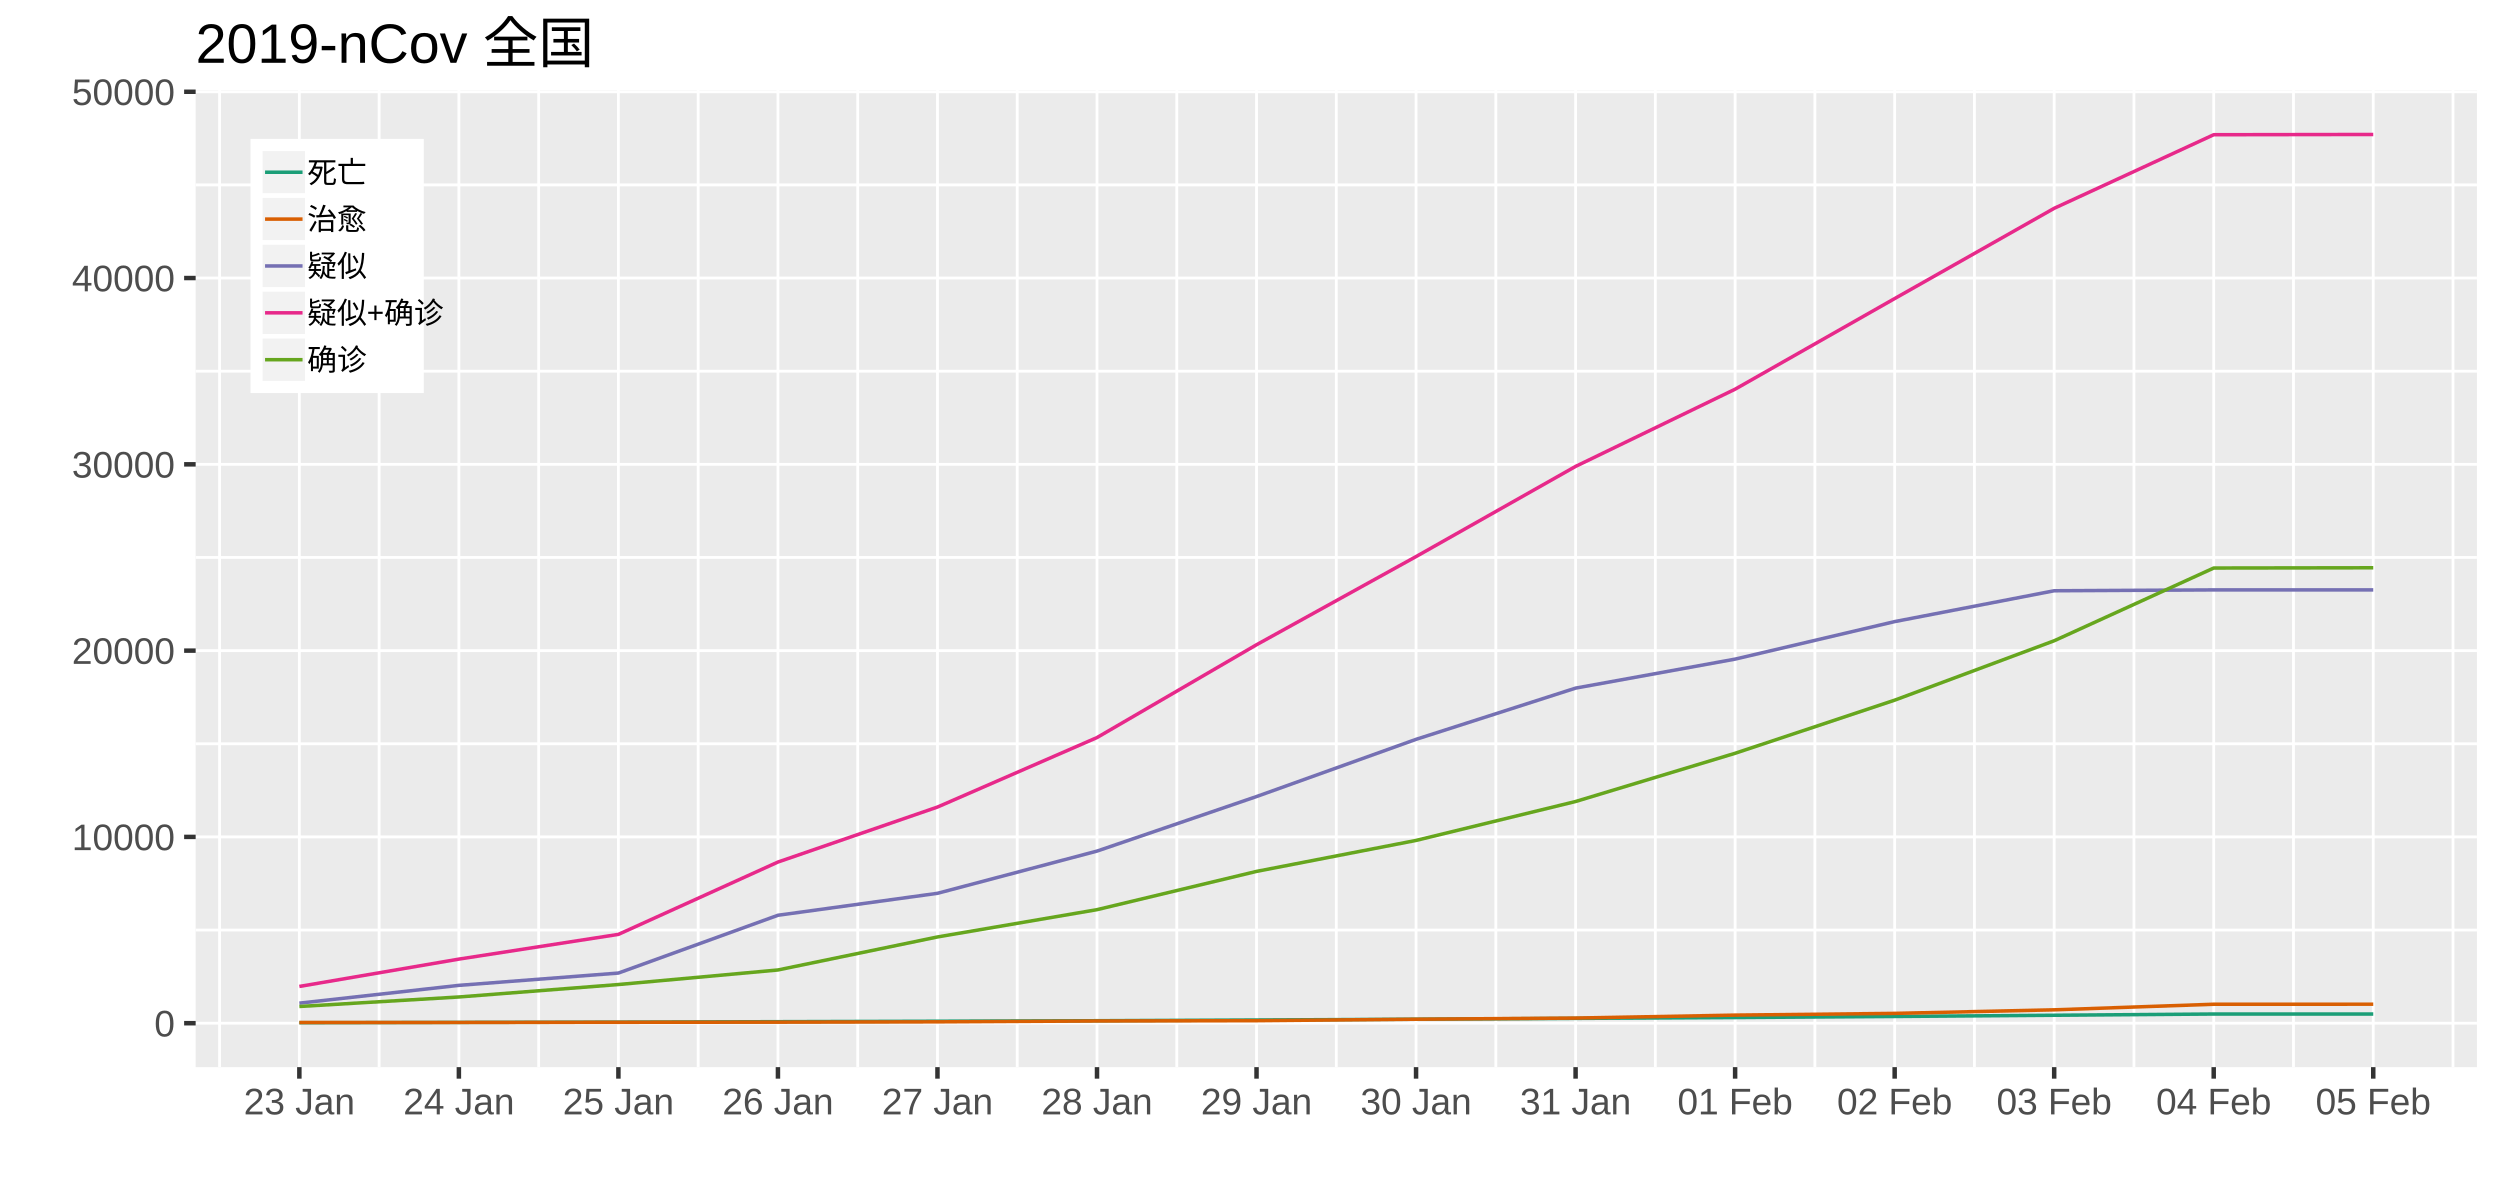
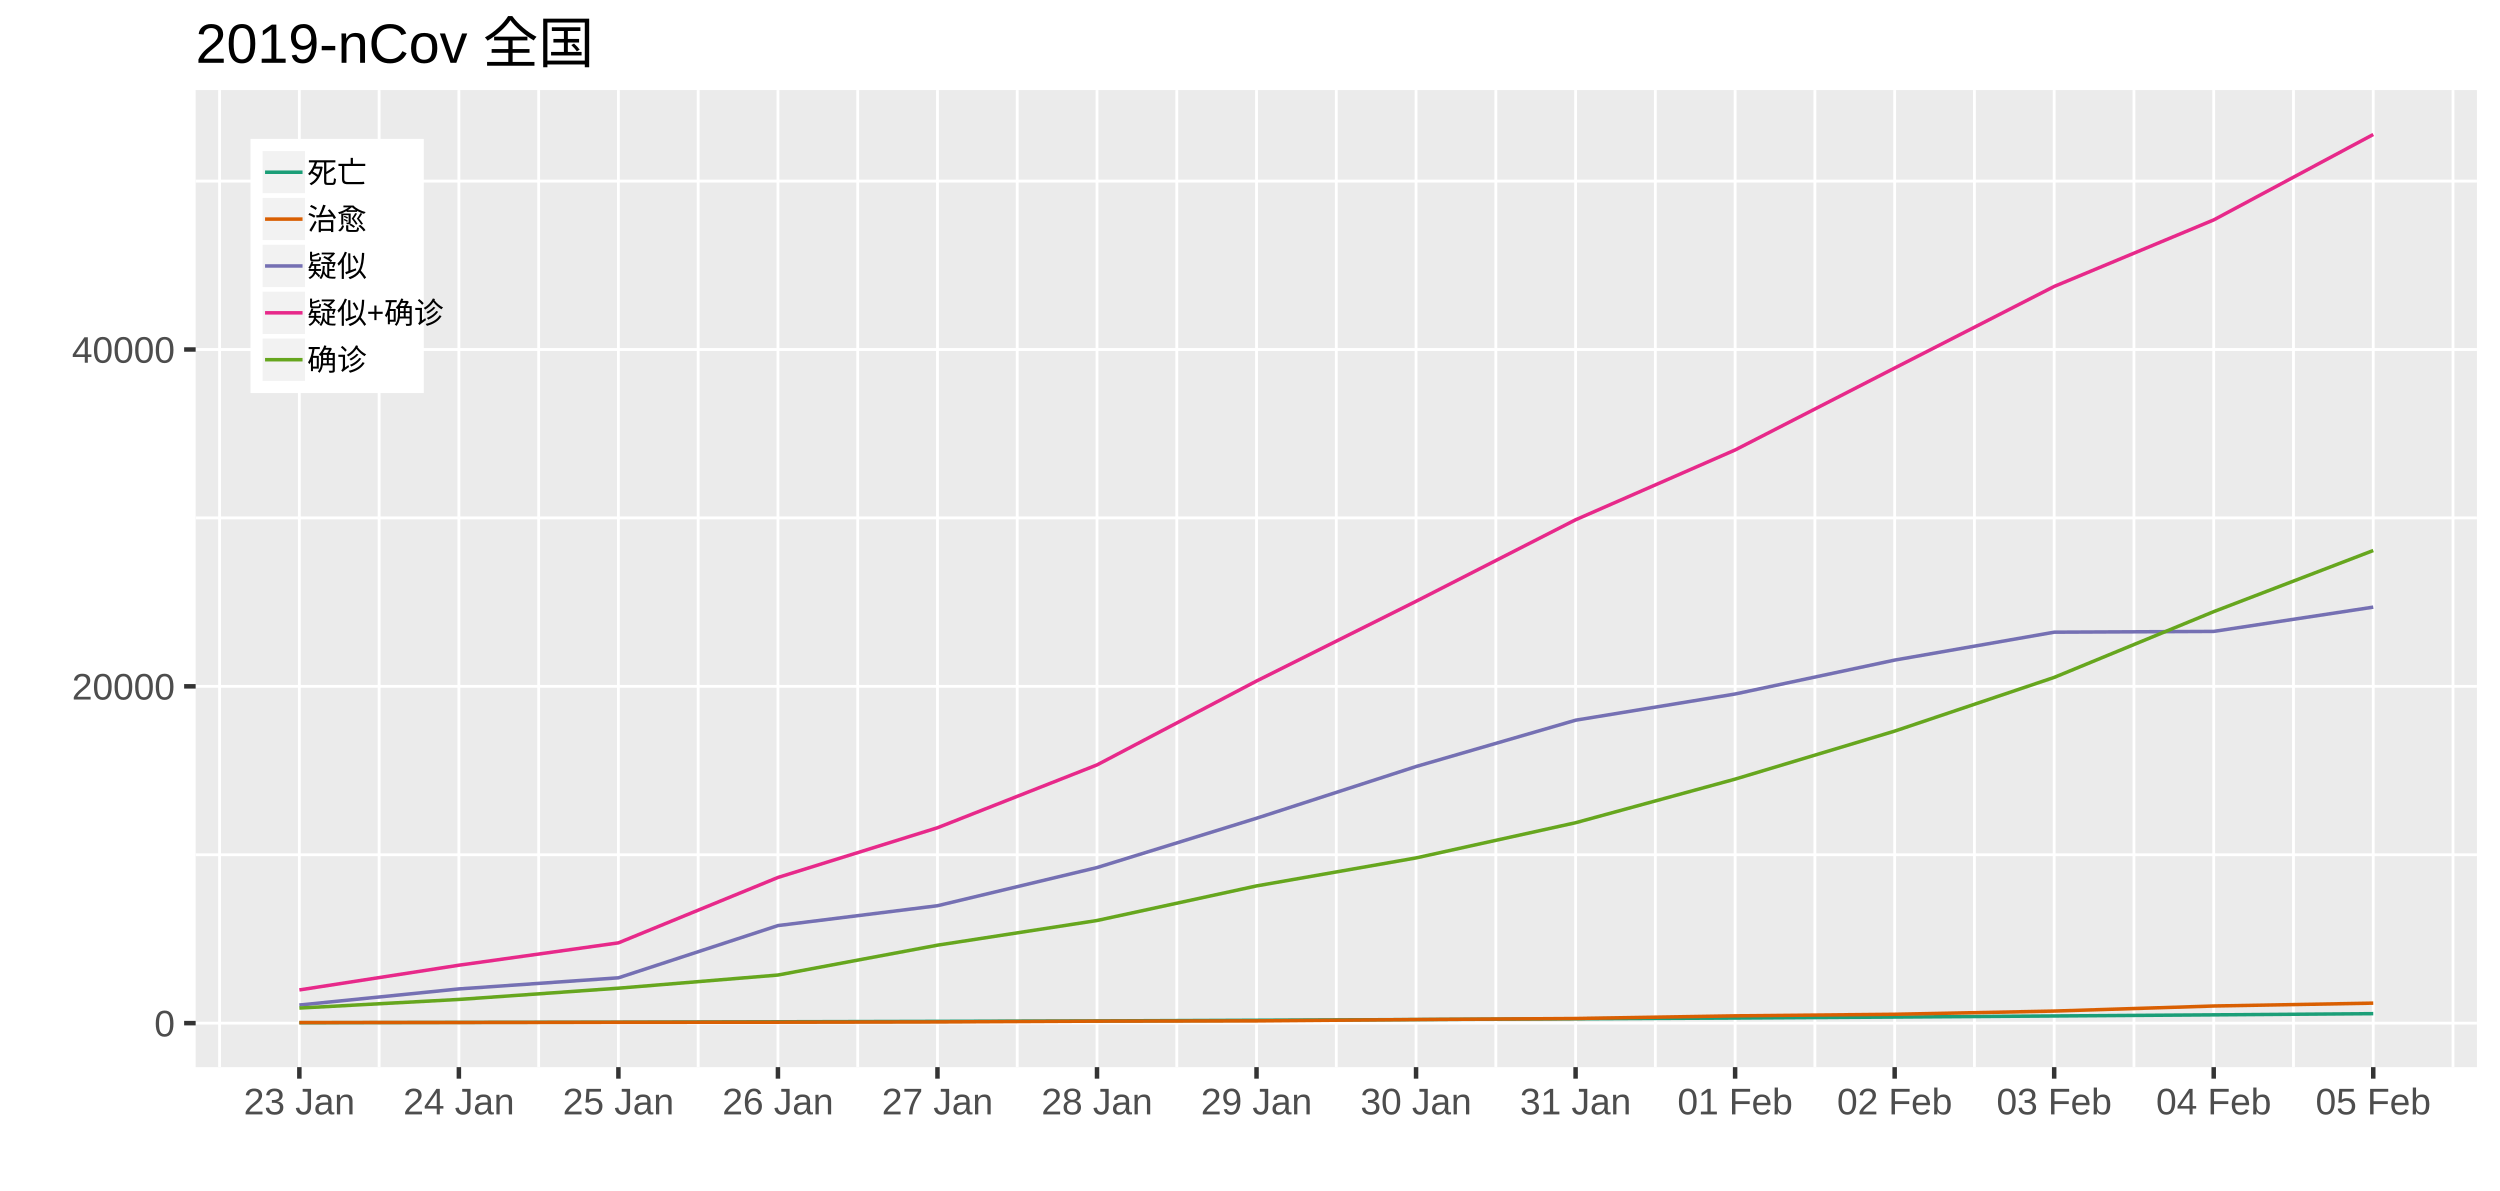
<svg xmlns="http://www.w3.org/2000/svg" viewBox="0 0 1512.00 720.00">
  <defs>
    <style type="text/css">
    line, polyline, polygon, path, rect, circle {
      fill: none;
      stroke: #000000;
      stroke-linecap: round;
      stroke-linejoin: round;
      stroke-miterlimit: 10.00;
    }
  </style>
  </defs>
  <rect width="100%" height="100%" style="stroke: none; fill: #FFFFFF;" />
  <rect x="0.00" y="0.00" width="1512.00" height="720.00" style="stroke-width: 2.72; stroke: #FFFFFF; fill: #FFFFFF;" />
  <defs>
    <clipPath id="cpMTE4LjMzfDE0OTguMDV8NjQ1LjQwfDU0LjQ3">
      <rect x="118.33" y="54.47" width="1379.72" height="590.93" />
    </clipPath>
  </defs>
  <rect x="118.33" y="54.47" width="1379.72" height="590.93" style="stroke-width: 2.72; stroke: none; fill: #EBEBEB;" clip-path="url(#cpMTE4LjMzfDE0OTguMDV8NjQ1LjQwfDU0LjQ3)" />
-   <polyline points="118.33,562.50 1498.05,562.50 " style="stroke-width: 1.71; stroke: #FFFFFF; stroke-linecap: butt;" clip-path="url(#cpMTE4LjMzfDE0OTguMDV8NjQ1LjQwfDU0LjQ3)" />
-   <polyline points="118.33,449.83 1498.05,449.83 " style="stroke-width: 1.71; stroke: #FFFFFF; stroke-linecap: butt;" clip-path="url(#cpMTE4LjMzfDE0OTguMDV8NjQ1LjQwfDU0LjQ3)" />
-   <polyline points="118.33,337.16 1498.05,337.16 " style="stroke-width: 1.71; stroke: #FFFFFF; stroke-linecap: butt;" clip-path="url(#cpMTE4LjMzfDE0OTguMDV8NjQ1LjQwfDU0LjQ3)" />
-   <polyline points="118.33,224.50 1498.05,224.50 " style="stroke-width: 1.71; stroke: #FFFFFF; stroke-linecap: butt;" clip-path="url(#cpMTE4LjMzfDE0OTguMDV8NjQ1LjQwfDU0LjQ3)" />
-   <polyline points="118.33,111.83 1498.05,111.83 " style="stroke-width: 1.71; stroke: #FFFFFF; stroke-linecap: butt;" clip-path="url(#cpMTE4LjMzfDE0OTguMDV8NjQ1LjQwfDU0LjQ3)" />
+   <polyline points="118.33,516.94 1498.05,516.94 " style="stroke-width: 1.71; stroke: #FFFFFF; stroke-linecap: butt;" clip-path="url(#cpMTE4LjMzfDE0OTguMDV8NjQ1LjQwfDU0LjQ3)" />
+   <polyline points="118.33,313.23 1498.05,313.23 " style="stroke-width: 1.71; stroke: #FFFFFF; stroke-linecap: butt;" clip-path="url(#cpMTE4LjMzfDE0OTguMDV8NjQ1LjQwfDU0LjQ3)" />
+   <polyline points="118.33,109.52 1498.05,109.52 " style="stroke-width: 1.71; stroke: #FFFFFF; stroke-linecap: butt;" clip-path="url(#cpMTE4LjMzfDE0OTguMDV8NjQ1LjQwfDU0LjQ3)" />
  <polyline points="132.80,645.40 132.80,54.47 " style="stroke-width: 1.71; stroke: #FFFFFF; stroke-linecap: butt;" clip-path="url(#cpMTE4LjMzfDE0OTguMDV8NjQ1LjQwfDU0LjQ3)" />
  <polyline points="229.29,645.40 229.29,54.47 " style="stroke-width: 1.71; stroke: #FFFFFF; stroke-linecap: butt;" clip-path="url(#cpMTE4LjMzfDE0OTguMDV8NjQ1LjQwfDU0LjQ3)" />
  <polyline points="325.77,645.40 325.77,54.47 " style="stroke-width: 1.71; stroke: #FFFFFF; stroke-linecap: butt;" clip-path="url(#cpMTE4LjMzfDE0OTguMDV8NjQ1LjQwfDU0LjQ3)" />
  <polyline points="422.26,645.40 422.26,54.47 " style="stroke-width: 1.71; stroke: #FFFFFF; stroke-linecap: butt;" clip-path="url(#cpMTE4LjMzfDE0OTguMDV8NjQ1LjQwfDU0LjQ3)" />
  <polyline points="518.74,645.40 518.74,54.47 " style="stroke-width: 1.71; stroke: #FFFFFF; stroke-linecap: butt;" clip-path="url(#cpMTE4LjMzfDE0OTguMDV8NjQ1LjQwfDU0LjQ3)" />
  <polyline points="615.22,645.40 615.22,54.47 " style="stroke-width: 1.71; stroke: #FFFFFF; stroke-linecap: butt;" clip-path="url(#cpMTE4LjMzfDE0OTguMDV8NjQ1LjQwfDU0LjQ3)" />
  <polyline points="711.71,645.40 711.71,54.47 " style="stroke-width: 1.71; stroke: #FFFFFF; stroke-linecap: butt;" clip-path="url(#cpMTE4LjMzfDE0OTguMDV8NjQ1LjQwfDU0LjQ3)" />
  <polyline points="808.19,645.40 808.19,54.47 " style="stroke-width: 1.71; stroke: #FFFFFF; stroke-linecap: butt;" clip-path="url(#cpMTE4LjMzfDE0OTguMDV8NjQ1LjQwfDU0LjQ3)" />
  <polyline points="904.68,645.40 904.68,54.47 " style="stroke-width: 1.71; stroke: #FFFFFF; stroke-linecap: butt;" clip-path="url(#cpMTE4LjMzfDE0OTguMDV8NjQ1LjQwfDU0LjQ3)" />
  <polyline points="1001.16,645.40 1001.16,54.47 " style="stroke-width: 1.71; stroke: #FFFFFF; stroke-linecap: butt;" clip-path="url(#cpMTE4LjMzfDE0OTguMDV8NjQ1LjQwfDU0LjQ3)" />
  <polyline points="1097.64,645.40 1097.64,54.47 " style="stroke-width: 1.71; stroke: #FFFFFF; stroke-linecap: butt;" clip-path="url(#cpMTE4LjMzfDE0OTguMDV8NjQ1LjQwfDU0LjQ3)" />
  <polyline points="1194.13,645.40 1194.13,54.47 " style="stroke-width: 1.71; stroke: #FFFFFF; stroke-linecap: butt;" clip-path="url(#cpMTE4LjMzfDE0OTguMDV8NjQ1LjQwfDU0LjQ3)" />
  <polyline points="1290.61,645.40 1290.61,54.47 " style="stroke-width: 1.71; stroke: #FFFFFF; stroke-linecap: butt;" clip-path="url(#cpMTE4LjMzfDE0OTguMDV8NjQ1LjQwfDU0LjQ3)" />
  <polyline points="1387.10,645.40 1387.10,54.47 " style="stroke-width: 1.71; stroke: #FFFFFF; stroke-linecap: butt;" clip-path="url(#cpMTE4LjMzfDE0OTguMDV8NjQ1LjQwfDU0LjQ3)" />
  <polyline points="1483.58,645.40 1483.58,54.47 " style="stroke-width: 1.71; stroke: #FFFFFF; stroke-linecap: butt;" clip-path="url(#cpMTE4LjMzfDE0OTguMDV8NjQ1LjQwfDU0LjQ3)" />
-   <polyline points="118.33,618.83 1498.05,618.83 " style="stroke-width: 1.71; stroke: #FFFFFF; stroke-linecap: butt;" clip-path="url(#cpMTE4LjMzfDE0OTguMDV8NjQ1LjQwfDU0LjQ3)" />
-   <polyline points="118.33,506.16 1498.05,506.16 " style="stroke-width: 1.71; stroke: #FFFFFF; stroke-linecap: butt;" clip-path="url(#cpMTE4LjMzfDE0OTguMDV8NjQ1LjQwfDU0LjQ3)" />
-   <polyline points="118.33,393.50 1498.05,393.50 " style="stroke-width: 1.71; stroke: #FFFFFF; stroke-linecap: butt;" clip-path="url(#cpMTE4LjMzfDE0OTguMDV8NjQ1LjQwfDU0LjQ3)" />
-   <polyline points="118.33,280.83 1498.05,280.83 " style="stroke-width: 1.71; stroke: #FFFFFF; stroke-linecap: butt;" clip-path="url(#cpMTE4LjMzfDE0OTguMDV8NjQ1LjQwfDU0LjQ3)" />
-   <polyline points="118.33,168.16 1498.05,168.16 " style="stroke-width: 1.71; stroke: #FFFFFF; stroke-linecap: butt;" clip-path="url(#cpMTE4LjMzfDE0OTguMDV8NjQ1LjQwfDU0LjQ3)" />
-   <polyline points="118.33,55.50 1498.05,55.50 " style="stroke-width: 1.71; stroke: #FFFFFF; stroke-linecap: butt;" clip-path="url(#cpMTE4LjMzfDE0OTguMDV8NjQ1LjQwfDU0LjQ3)" />
+   <polyline points="118.33,618.80 1498.05,618.80 " style="stroke-width: 1.71; stroke: #FFFFFF; stroke-linecap: butt;" clip-path="url(#cpMTE4LjMzfDE0OTguMDV8NjQ1LjQwfDU0LjQ3)" />
+   <polyline points="118.33,415.09 1498.05,415.09 " style="stroke-width: 1.71; stroke: #FFFFFF; stroke-linecap: butt;" clip-path="url(#cpMTE4LjMzfDE0OTguMDV8NjQ1LjQwfDU0LjQ3)" />
+   <polyline points="118.33,211.37 1498.05,211.37 " style="stroke-width: 1.71; stroke: #FFFFFF; stroke-linecap: butt;" clip-path="url(#cpMTE4LjMzfDE0OTguMDV8NjQ1LjQwfDU0LjQ3)" />
  <polyline points="181.05,645.40 181.05,54.47 " style="stroke-width: 1.71; stroke: #FFFFFF; stroke-linecap: butt;" clip-path="url(#cpMTE4LjMzfDE0OTguMDV8NjQ1LjQwfDU0LjQ3)" />
  <polyline points="277.53,645.40 277.53,54.47 " style="stroke-width: 1.71; stroke: #FFFFFF; stroke-linecap: butt;" clip-path="url(#cpMTE4LjMzfDE0OTguMDV8NjQ1LjQwfDU0LjQ3)" />
  <polyline points="374.01,645.40 374.01,54.47 " style="stroke-width: 1.71; stroke: #FFFFFF; stroke-linecap: butt;" clip-path="url(#cpMTE4LjMzfDE0OTguMDV8NjQ1LjQwfDU0LjQ3)" />
  <polyline points="470.50,645.40 470.50,54.47 " style="stroke-width: 1.71; stroke: #FFFFFF; stroke-linecap: butt;" clip-path="url(#cpMTE4LjMzfDE0OTguMDV8NjQ1LjQwfDU0LjQ3)" />
  <polyline points="566.98,645.40 566.98,54.47 " style="stroke-width: 1.71; stroke: #FFFFFF; stroke-linecap: butt;" clip-path="url(#cpMTE4LjMzfDE0OTguMDV8NjQ1LjQwfDU0LjQ3)" />
  <polyline points="663.47,645.40 663.47,54.47 " style="stroke-width: 1.71; stroke: #FFFFFF; stroke-linecap: butt;" clip-path="url(#cpMTE4LjMzfDE0OTguMDV8NjQ1LjQwfDU0LjQ3)" />
  <polyline points="759.95,645.40 759.95,54.47 " style="stroke-width: 1.71; stroke: #FFFFFF; stroke-linecap: butt;" clip-path="url(#cpMTE4LjMzfDE0OTguMDV8NjQ1LjQwfDU0LjQ3)" />
  <polyline points="856.43,645.40 856.43,54.47 " style="stroke-width: 1.71; stroke: #FFFFFF; stroke-linecap: butt;" clip-path="url(#cpMTE4LjMzfDE0OTguMDV8NjQ1LjQwfDU0LjQ3)" />
  <polyline points="952.92,645.40 952.92,54.47 " style="stroke-width: 1.71; stroke: #FFFFFF; stroke-linecap: butt;" clip-path="url(#cpMTE4LjMzfDE0OTguMDV8NjQ1LjQwfDU0LjQ3)" />
  <polyline points="1049.40,645.40 1049.40,54.47 " style="stroke-width: 1.71; stroke: #FFFFFF; stroke-linecap: butt;" clip-path="url(#cpMTE4LjMzfDE0OTguMDV8NjQ1LjQwfDU0LjQ3)" />
  <polyline points="1145.89,645.40 1145.89,54.47 " style="stroke-width: 1.71; stroke: #FFFFFF; stroke-linecap: butt;" clip-path="url(#cpMTE4LjMzfDE0OTguMDV8NjQ1LjQwfDU0LjQ3)" />
  <polyline points="1242.37,645.40 1242.37,54.47 " style="stroke-width: 1.71; stroke: #FFFFFF; stroke-linecap: butt;" clip-path="url(#cpMTE4LjMzfDE0OTguMDV8NjQ1LjQwfDU0LjQ3)" />
  <polyline points="1338.85,645.40 1338.85,54.47 " style="stroke-width: 1.71; stroke: #FFFFFF; stroke-linecap: butt;" clip-path="url(#cpMTE4LjMzfDE0OTguMDV8NjQ1LjQwfDU0LjQ3)" />
  <polyline points="1435.34,645.40 1435.34,54.47 " style="stroke-width: 1.71; stroke: #FFFFFF; stroke-linecap: butt;" clip-path="url(#cpMTE4LjMzfDE0OTguMDV8NjQ1LjQwfDU0LjQ3)" />
-   <polyline points="181.05,618.54 277.53,618.36 374.01,618.20 470.50,617.91 566.98,617.64 663.47,617.33 759.95,616.90 856.43,616.43 952.92,615.91 1049.40,615.41 1145.89,614.76 1242.37,614.03 1338.85,613.28 1435.34,613.28 " style="stroke-width: 2.13; stroke: #1B9E77; stroke-linecap: butt;" clip-path="url(#cpMTE4LjMzfDE0OTguMDV8NjQ1LjQwfDU0LjQ3)" />
-   <polyline points="181.05,618.42 277.53,618.39 374.01,618.28 470.50,618.20 566.98,618.01 663.47,617.49 759.95,617.31 856.43,616.42 952.92,615.73 1049.40,613.94 1145.89,612.89 1242.37,610.74 1338.85,607.36 1435.34,607.34 " style="stroke-width: 2.13; stroke: #D95F02; stroke-linecap: butt;" clip-path="url(#cpMTE4LjMzfDE0OTguMDV8NjQ1LjQwfDU0LjQ3)" />
-   <polyline points="181.05,606.71 277.53,595.94 374.01,588.50 470.50,553.55 566.98,540.27 663.47,514.74 759.95,481.75 856.43,447.15 952.92,416.17 1049.40,398.63 1145.89,375.94 1242.37,357.29 1338.85,356.77 1435.34,356.77 " style="stroke-width: 2.13; stroke: #7570B3; stroke-linecap: butt;" clip-path="url(#cpMTE4LjMzfDE0OTguMDV8NjQ1LjQwfDU0LjQ3)" />
-   <polyline points="181.05,596.60 277.53,580.07 374.01,565.11 470.50,521.36 566.98,488.10 663.47,446.07 759.95,389.94 856.43,336.61 952.92,282.08 1049.40,235.38 1145.89,180.57 1242.37,125.98 1338.85,81.48 1435.34,81.33 " style="stroke-width: 2.13; stroke: #E7298A; stroke-linecap: butt;" clip-path="url(#cpMTE4LjMzfDE0OTguMDV8NjQ1LjQwfDU0LjQ3)" />
-   <polyline points="181.05,608.72 277.53,602.97 374.01,595.44 470.50,586.64 566.98,566.67 663.47,550.16 759.95,527.02 856.43,508.29 952.92,484.75 1049.40,455.58 1145.89,423.46 1242.37,387.53 1338.85,343.54 1435.34,343.39 " style="stroke-width: 2.13; stroke: #66A61E; stroke-linecap: butt;" clip-path="url(#cpMTE4LjMzfDE0OTguMDV8NjQ1LjQwfDU0LjQ3)" />
+   <polyline points="181.05,618.54 277.53,618.37 374.01,618.23 470.50,617.97 566.98,617.72 663.47,617.45 759.95,617.06 856.43,616.63 952.92,616.16 1049.40,615.71 1145.89,615.12 1242.37,614.46 1338.85,613.78 1435.34,613.06 " style="stroke-width: 2.13; stroke: #1B9E77; stroke-linecap: butt;" clip-path="url(#cpMTE4LjMzfDE0OTguMDV8NjQ1LjQwfDU0LjQ3)" />
+   <polyline points="181.05,618.44 277.53,618.40 374.01,618.30 470.50,618.23 566.98,618.06 663.47,617.59 759.95,617.43 856.43,616.62 952.92,616.00 1049.40,614.38 1145.89,613.43 1242.37,611.49 1338.85,608.43 1435.34,606.69 " style="stroke-width: 2.13; stroke: #D95F02; stroke-linecap: butt;" clip-path="url(#cpMTE4LjMzfDE0OTguMDV8NjQ1LjQwfDU0LjQ3)" />
+   <polyline points="181.05,607.84 277.53,598.10 374.01,591.38 470.50,559.79 566.98,547.78 663.47,524.70 759.95,494.87 856.43,463.59 952.92,435.58 1049.40,419.73 1145.89,399.22 1242.37,382.35 1338.85,381.88 1435.34,367.19 " style="stroke-width: 2.13; stroke: #7570B3; stroke-linecap: butt;" clip-path="url(#cpMTE4LjMzfDE0OTguMDV8NjQ1LjQwfDU0LjQ3)" />
+   <polyline points="181.05,598.71 277.53,583.76 374.01,570.24 470.50,530.69 566.98,500.62 663.47,462.61 759.95,411.87 856.43,363.66 952.92,314.36 1049.40,272.14 1145.89,222.59 1242.37,173.24 1338.85,133.00 1435.34,81.33 " style="stroke-width: 2.13; stroke: #E7298A; stroke-linecap: butt;" clip-path="url(#cpMTE4LjMzfDE0OTguMDV8NjQ1LjQwfDU0LjQ3)" />
+   <polyline points="181.05,609.67 277.53,604.46 374.01,597.66 470.50,589.70 566.98,571.64 663.47,556.72 759.95,535.80 856.43,518.87 952.92,497.58 1049.40,471.21 1145.89,442.17 1242.37,409.69 1338.85,369.92 1435.34,332.94 " style="stroke-width: 2.13; stroke: #66A61E; stroke-linecap: butt;" clip-path="url(#cpMTE4LjMzfDE0OTguMDV8NjQ1LjQwfDU0LjQ3)" />
  <defs>
    <clipPath id="cpMC4wMHwxNTEyLjAwfDcyMC4wMHwwLjAw">
      <rect x="0.00" y="0.00" width="1512.00" height="720.00" />
    </clipPath>
  </defs>
  <g clip-path="url(#cpMC4wMHwxNTEyLjAwfDcyMC4wMHwwLjAw)">
-     <text x="93.32" y="626.85" style="font-size: 22.40px; fill: #4D4D4D; font-family: Arial;" textLength="12.46px" lengthAdjust="spacingAndGlyphs">0</text>
+     <text x="93.32" y="626.82" style="font-size: 22.40px; fill: #4D4D4D; font-family: Arial;" textLength="12.46px" lengthAdjust="spacingAndGlyphs">0</text>
  </g>
  <g clip-path="url(#cpMC4wMHwxNTEyLjAwfDcyMC4wMHwwLjAw)">
-     <text x="43.49" y="514.18" style="font-size: 22.40px; fill: #4D4D4D; font-family: Arial;" textLength="62.29px" lengthAdjust="spacingAndGlyphs">10000</text>
+     <text x="43.49" y="423.10" style="font-size: 22.40px; fill: #4D4D4D; font-family: Arial;" textLength="62.29px" lengthAdjust="spacingAndGlyphs">20000</text>
  </g>
  <g clip-path="url(#cpMC4wMHwxNTEyLjAwfDcyMC4wMHwwLjAw)">
-     <text x="43.49" y="401.51" style="font-size: 22.40px; fill: #4D4D4D; font-family: Arial;" textLength="62.29px" lengthAdjust="spacingAndGlyphs">20000</text>
+     <text x="43.49" y="219.39" style="font-size: 22.40px; fill: #4D4D4D; font-family: Arial;" textLength="62.29px" lengthAdjust="spacingAndGlyphs">40000</text>
  </g>
-   <g clip-path="url(#cpMC4wMHwxNTEyLjAwfDcyMC4wMHwwLjAw)">
-     <text x="43.49" y="288.85" style="font-size: 22.40px; fill: #4D4D4D; font-family: Arial;" textLength="62.29px" lengthAdjust="spacingAndGlyphs">30000</text>
-   </g>
-   <g clip-path="url(#cpMC4wMHwxNTEyLjAwfDcyMC4wMHwwLjAw)">
-     <text x="43.49" y="176.18" style="font-size: 22.40px; fill: #4D4D4D; font-family: Arial;" textLength="62.29px" lengthAdjust="spacingAndGlyphs">40000</text>
-   </g>
-   <g clip-path="url(#cpMC4wMHwxNTEyLjAwfDcyMC4wMHwwLjAw)">
-     <text x="43.49" y="63.52" style="font-size: 22.40px; fill: #4D4D4D; font-family: Arial;" textLength="62.29px" lengthAdjust="spacingAndGlyphs">50000</text>
-   </g>
-   <polyline points="111.36,618.83 118.33,618.83 " style="stroke-width: 2.72; stroke: #333333; stroke-linecap: butt;" clip-path="url(#cpMC4wMHwxNTEyLjAwfDcyMC4wMHwwLjAw)" />
-   <polyline points="111.36,506.16 118.33,506.16 " style="stroke-width: 2.72; stroke: #333333; stroke-linecap: butt;" clip-path="url(#cpMC4wMHwxNTEyLjAwfDcyMC4wMHwwLjAw)" />
-   <polyline points="111.36,393.50 118.33,393.50 " style="stroke-width: 2.72; stroke: #333333; stroke-linecap: butt;" clip-path="url(#cpMC4wMHwxNTEyLjAwfDcyMC4wMHwwLjAw)" />
-   <polyline points="111.36,280.83 118.33,280.83 " style="stroke-width: 2.72; stroke: #333333; stroke-linecap: butt;" clip-path="url(#cpMC4wMHwxNTEyLjAwfDcyMC4wMHwwLjAw)" />
-   <polyline points="111.36,168.16 118.33,168.16 " style="stroke-width: 2.72; stroke: #333333; stroke-linecap: butt;" clip-path="url(#cpMC4wMHwxNTEyLjAwfDcyMC4wMHwwLjAw)" />
-   <polyline points="111.36,55.50 118.33,55.50 " style="stroke-width: 2.72; stroke: #333333; stroke-linecap: butt;" clip-path="url(#cpMC4wMHwxNTEyLjAwfDcyMC4wMHwwLjAw)" />
+   <polyline points="111.36,618.80 118.33,618.80 " style="stroke-width: 2.72; stroke: #333333; stroke-linecap: butt;" clip-path="url(#cpMC4wMHwxNTEyLjAwfDcyMC4wMHwwLjAw)" />
+   <polyline points="111.36,415.09 118.33,415.09 " style="stroke-width: 2.72; stroke: #333333; stroke-linecap: butt;" clip-path="url(#cpMC4wMHwxNTEyLjAwfDcyMC4wMHwwLjAw)" />
+   <polyline points="111.36,211.37 118.33,211.37 " style="stroke-width: 2.72; stroke: #333333; stroke-linecap: butt;" clip-path="url(#cpMC4wMHwxNTEyLjAwfDcyMC4wMHwwLjAw)" />
  <polyline points="181.05,652.37 181.05,645.40 " style="stroke-width: 2.72; stroke: #333333; stroke-linecap: butt;" clip-path="url(#cpMC4wMHwxNTEyLjAwfDcyMC4wMHwwLjAw)" />
  <polyline points="277.53,652.37 277.53,645.40 " style="stroke-width: 2.72; stroke: #333333; stroke-linecap: butt;" clip-path="url(#cpMC4wMHwxNTEyLjAwfDcyMC4wMHwwLjAw)" />
  <polyline points="374.01,652.37 374.01,645.40 " style="stroke-width: 2.72; stroke: #333333; stroke-linecap: butt;" clip-path="url(#cpMC4wMHwxNTEyLjAwfDcyMC4wMHwwLjAw)" />
  <polyline points="470.50,652.37 470.50,645.40 " style="stroke-width: 2.72; stroke: #333333; stroke-linecap: butt;" clip-path="url(#cpMC4wMHwxNTEyLjAwfDcyMC4wMHwwLjAw)" />
  <polyline points="566.98,652.37 566.98,645.40 " style="stroke-width: 2.72; stroke: #333333; stroke-linecap: butt;" clip-path="url(#cpMC4wMHwxNTEyLjAwfDcyMC4wMHwwLjAw)" />
  <polyline points="663.47,652.37 663.47,645.40 " style="stroke-width: 2.72; stroke: #333333; stroke-linecap: butt;" clip-path="url(#cpMC4wMHwxNTEyLjAwfDcyMC4wMHwwLjAw)" />
  <polyline points="759.95,652.37 759.95,645.40 " style="stroke-width: 2.72; stroke: #333333; stroke-linecap: butt;" clip-path="url(#cpMC4wMHwxNTEyLjAwfDcyMC4wMHwwLjAw)" />
  <polyline points="856.43,652.37 856.43,645.40 " style="stroke-width: 2.72; stroke: #333333; stroke-linecap: butt;" clip-path="url(#cpMC4wMHwxNTEyLjAwfDcyMC4wMHwwLjAw)" />
  <polyline points="952.92,652.37 952.92,645.40 " style="stroke-width: 2.72; stroke: #333333; stroke-linecap: butt;" clip-path="url(#cpMC4wMHwxNTEyLjAwfDcyMC4wMHwwLjAw)" />
  <polyline points="1049.40,652.37 1049.40,645.40 " style="stroke-width: 2.72; stroke: #333333; stroke-linecap: butt;" clip-path="url(#cpMC4wMHwxNTEyLjAwfDcyMC4wMHwwLjAw)" />
  <polyline points="1145.89,652.37 1145.89,645.40 " style="stroke-width: 2.72; stroke: #333333; stroke-linecap: butt;" clip-path="url(#cpMC4wMHwxNTEyLjAwfDcyMC4wMHwwLjAw)" />
  <polyline points="1242.37,652.37 1242.37,645.40 " style="stroke-width: 2.72; stroke: #333333; stroke-linecap: butt;" clip-path="url(#cpMC4wMHwxNTEyLjAwfDcyMC4wMHwwLjAw)" />
  <polyline points="1338.85,652.37 1338.85,645.40 " style="stroke-width: 2.72; stroke: #333333; stroke-linecap: butt;" clip-path="url(#cpMC4wMHwxNTEyLjAwfDcyMC4wMHwwLjAw)" />
  <polyline points="1435.34,652.37 1435.34,645.40 " style="stroke-width: 2.72; stroke: #333333; stroke-linecap: butt;" clip-path="url(#cpMC4wMHwxNTEyLjAwfDcyMC4wMHwwLjAw)" />
  <g clip-path="url(#cpMC4wMHwxNTEyLjAwfDcyMC4wMHwwLjAw)">
    <text x="147.42" y="673.98" style="font-size: 22.40px; fill: #4D4D4D; font-family: Arial;" textLength="67.25px" lengthAdjust="spacingAndGlyphs">23 Jan</text>
  </g>
  <g clip-path="url(#cpMC4wMHwxNTEyLjAwfDcyMC4wMHwwLjAw)">
    <text x="243.90" y="673.98" style="font-size: 22.40px; fill: #4D4D4D; font-family: Arial;" textLength="67.25px" lengthAdjust="spacingAndGlyphs">24 Jan</text>
  </g>
  <g clip-path="url(#cpMC4wMHwxNTEyLjAwfDcyMC4wMHwwLjAw)">
    <text x="340.39" y="673.98" style="font-size: 22.40px; fill: #4D4D4D; font-family: Arial;" textLength="67.25px" lengthAdjust="spacingAndGlyphs">25 Jan</text>
  </g>
  <g clip-path="url(#cpMC4wMHwxNTEyLjAwfDcyMC4wMHwwLjAw)">
    <text x="436.87" y="673.98" style="font-size: 22.40px; fill: #4D4D4D; font-family: Arial;" textLength="67.25px" lengthAdjust="spacingAndGlyphs">26 Jan</text>
  </g>
  <g clip-path="url(#cpMC4wMHwxNTEyLjAwfDcyMC4wMHwwLjAw)">
    <text x="533.35" y="673.98" style="font-size: 22.40px; fill: #4D4D4D; font-family: Arial;" textLength="67.25px" lengthAdjust="spacingAndGlyphs">27 Jan</text>
  </g>
  <g clip-path="url(#cpMC4wMHwxNTEyLjAwfDcyMC4wMHwwLjAw)">
    <text x="629.84" y="673.98" style="font-size: 22.40px; fill: #4D4D4D; font-family: Arial;" textLength="67.25px" lengthAdjust="spacingAndGlyphs">28 Jan</text>
  </g>
  <g clip-path="url(#cpMC4wMHwxNTEyLjAwfDcyMC4wMHwwLjAw)">
    <text x="726.32" y="673.98" style="font-size: 22.40px; fill: #4D4D4D; font-family: Arial;" textLength="67.25px" lengthAdjust="spacingAndGlyphs">29 Jan</text>
  </g>
  <g clip-path="url(#cpMC4wMHwxNTEyLjAwfDcyMC4wMHwwLjAw)">
    <text x="822.81" y="673.98" style="font-size: 22.40px; fill: #4D4D4D; font-family: Arial;" textLength="67.25px" lengthAdjust="spacingAndGlyphs">30 Jan</text>
  </g>
  <g clip-path="url(#cpMC4wMHwxNTEyLjAwfDcyMC4wMHwwLjAw)">
    <text x="919.29" y="673.98" style="font-size: 22.40px; fill: #4D4D4D; font-family: Arial;" textLength="67.25px" lengthAdjust="spacingAndGlyphs">31 Jan</text>
  </g>
  <g clip-path="url(#cpMC4wMHwxNTEyLjAwfDcyMC4wMHwwLjAw)">
    <text x="1014.53" y="673.98" style="font-size: 22.40px; fill: #4D4D4D; font-family: Arial;" textLength="69.74px" lengthAdjust="spacingAndGlyphs">01 Feb</text>
  </g>
  <g clip-path="url(#cpMC4wMHwxNTEyLjAwfDcyMC4wMHwwLjAw)">
    <text x="1111.02" y="673.98" style="font-size: 22.40px; fill: #4D4D4D; font-family: Arial;" textLength="69.74px" lengthAdjust="spacingAndGlyphs">02 Feb</text>
  </g>
  <g clip-path="url(#cpMC4wMHwxNTEyLjAwfDcyMC4wMHwwLjAw)">
    <text x="1207.50" y="673.98" style="font-size: 22.40px; fill: #4D4D4D; font-family: Arial;" textLength="69.74px" lengthAdjust="spacingAndGlyphs">03 Feb</text>
  </g>
  <g clip-path="url(#cpMC4wMHwxNTEyLjAwfDcyMC4wMHwwLjAw)">
    <text x="1303.99" y="673.98" style="font-size: 22.40px; fill: #4D4D4D; font-family: Arial;" textLength="69.74px" lengthAdjust="spacingAndGlyphs">04 Feb</text>
  </g>
  <g clip-path="url(#cpMC4wMHwxNTEyLjAwfDcyMC4wMHwwLjAw)">
    <text x="1400.47" y="673.98" style="font-size: 22.40px; fill: #4D4D4D; font-family: Arial;" textLength="69.74px" lengthAdjust="spacingAndGlyphs">05 Feb</text>
  </g>
  <rect x="151.49" y="84.02" width="104.81" height="153.69" style="stroke-width: 2.72; stroke: none; fill: #FFFFFF;" clip-path="url(#cpMC4wMHwxNTEyLjAwfDcyMC4wMHwwLjAw)" />
  <rect x="157.47" y="90.00" width="28.35" height="28.35" style="stroke-width: 2.72; stroke: #FFFFFF; fill: #F2F2F2;" clip-path="url(#cpMC4wMHwxNTEyLjAwfDcyMC4wMHwwLjAw)" />
  <line x1="160.30" y1="104.17" x2="182.98" y2="104.17" style="stroke-width: 2.13; stroke: #1B9E77; stroke-linecap: butt;" clip-path="url(#cpMC4wMHwxNTEyLjAwfDcyMC4wMHwwLjAw)" />
  <rect x="157.47" y="118.34" width="28.35" height="28.35" style="stroke-width: 2.72; stroke: #FFFFFF; fill: #F2F2F2;" clip-path="url(#cpMC4wMHwxNTEyLjAwfDcyMC4wMHwwLjAw)" />
  <line x1="160.30" y1="132.52" x2="182.98" y2="132.52" style="stroke-width: 2.13; stroke: #D95F02; stroke-linecap: butt;" clip-path="url(#cpMC4wMHwxNTEyLjAwfDcyMC4wMHwwLjAw)" />
  <rect x="157.47" y="146.69" width="28.35" height="28.35" style="stroke-width: 2.72; stroke: #FFFFFF; fill: #F2F2F2;" clip-path="url(#cpMC4wMHwxNTEyLjAwfDcyMC4wMHwwLjAw)" />
  <line x1="160.30" y1="160.86" x2="182.98" y2="160.86" style="stroke-width: 2.13; stroke: #7570B3; stroke-linecap: butt;" clip-path="url(#cpMC4wMHwxNTEyLjAwfDcyMC4wMHwwLjAw)" />
  <rect x="157.47" y="175.04" width="28.35" height="28.35" style="stroke-width: 2.72; stroke: #FFFFFF; fill: #F2F2F2;" clip-path="url(#cpMC4wMHwxNTEyLjAwfDcyMC4wMHwwLjAw)" />
  <line x1="160.30" y1="189.21" x2="182.98" y2="189.21" style="stroke-width: 2.13; stroke: #E7298A; stroke-linecap: butt;" clip-path="url(#cpMC4wMHwxNTEyLjAwfDcyMC4wMHwwLjAw)" />
  <rect x="157.47" y="203.38" width="28.35" height="28.35" style="stroke-width: 2.72; stroke: #FFFFFF; fill: #F2F2F2;" clip-path="url(#cpMC4wMHwxNTEyLjAwfDcyMC4wMHwwLjAw)" />
  <line x1="160.30" y1="217.56" x2="182.98" y2="217.56" style="stroke-width: 2.13; stroke: #66A61E; stroke-linecap: butt;" clip-path="url(#cpMC4wMHwxNTEyLjAwfDcyMC4wMHwwLjAw)" />
  <g clip-path="url(#cpMC4wMHwxNTEyLjAwfDcyMC4wMHwwLjAw)">
    <text x="185.81" y="110.61" style="font-size: 18.00px; font-family: Arial;" textLength="27.00px" lengthAdjust="spacingAndGlyphs">死亡</text>
  </g>
  <g clip-path="url(#cpMC4wMHwxNTEyLjAwfDcyMC4wMHwwLjAw)">
    <text x="185.81" y="138.96" style="font-size: 18.00px; font-family: Arial;" textLength="27.00px" lengthAdjust="spacingAndGlyphs">治愈</text>
  </g>
  <g clip-path="url(#cpMC4wMHwxNTEyLjAwfDcyMC4wMHwwLjAw)">
    <text x="185.81" y="167.30" style="font-size: 18.00px; font-family: Arial;" textLength="27.00px" lengthAdjust="spacingAndGlyphs">疑似</text>
  </g>
  <g clip-path="url(#cpMC4wMHwxNTEyLjAwfDcyMC4wMHwwLjAw)">
    <text x="185.81" y="195.65" style="font-size: 18.00px; font-family: Arial;" textLength="64.51px" lengthAdjust="spacingAndGlyphs">疑似+确诊</text>
  </g>
  <g clip-path="url(#cpMC4wMHwxNTEyLjAwfDcyMC4wMHwwLjAw)">
    <text x="185.81" y="224.00" style="font-size: 18.00px; font-family: Arial;" textLength="27.00px" lengthAdjust="spacingAndGlyphs">确诊</text>
  </g>
  <g clip-path="url(#cpMC4wMHwxNTEyLjAwfDcyMC4wMHwwLjAw)">
    <text x="118.33" y="38.00" style="font-size: 33.60px; font-family: Arial;" textLength="224.11px" lengthAdjust="spacingAndGlyphs">2019-nCov 全国</text>
  </g>
</svg>
